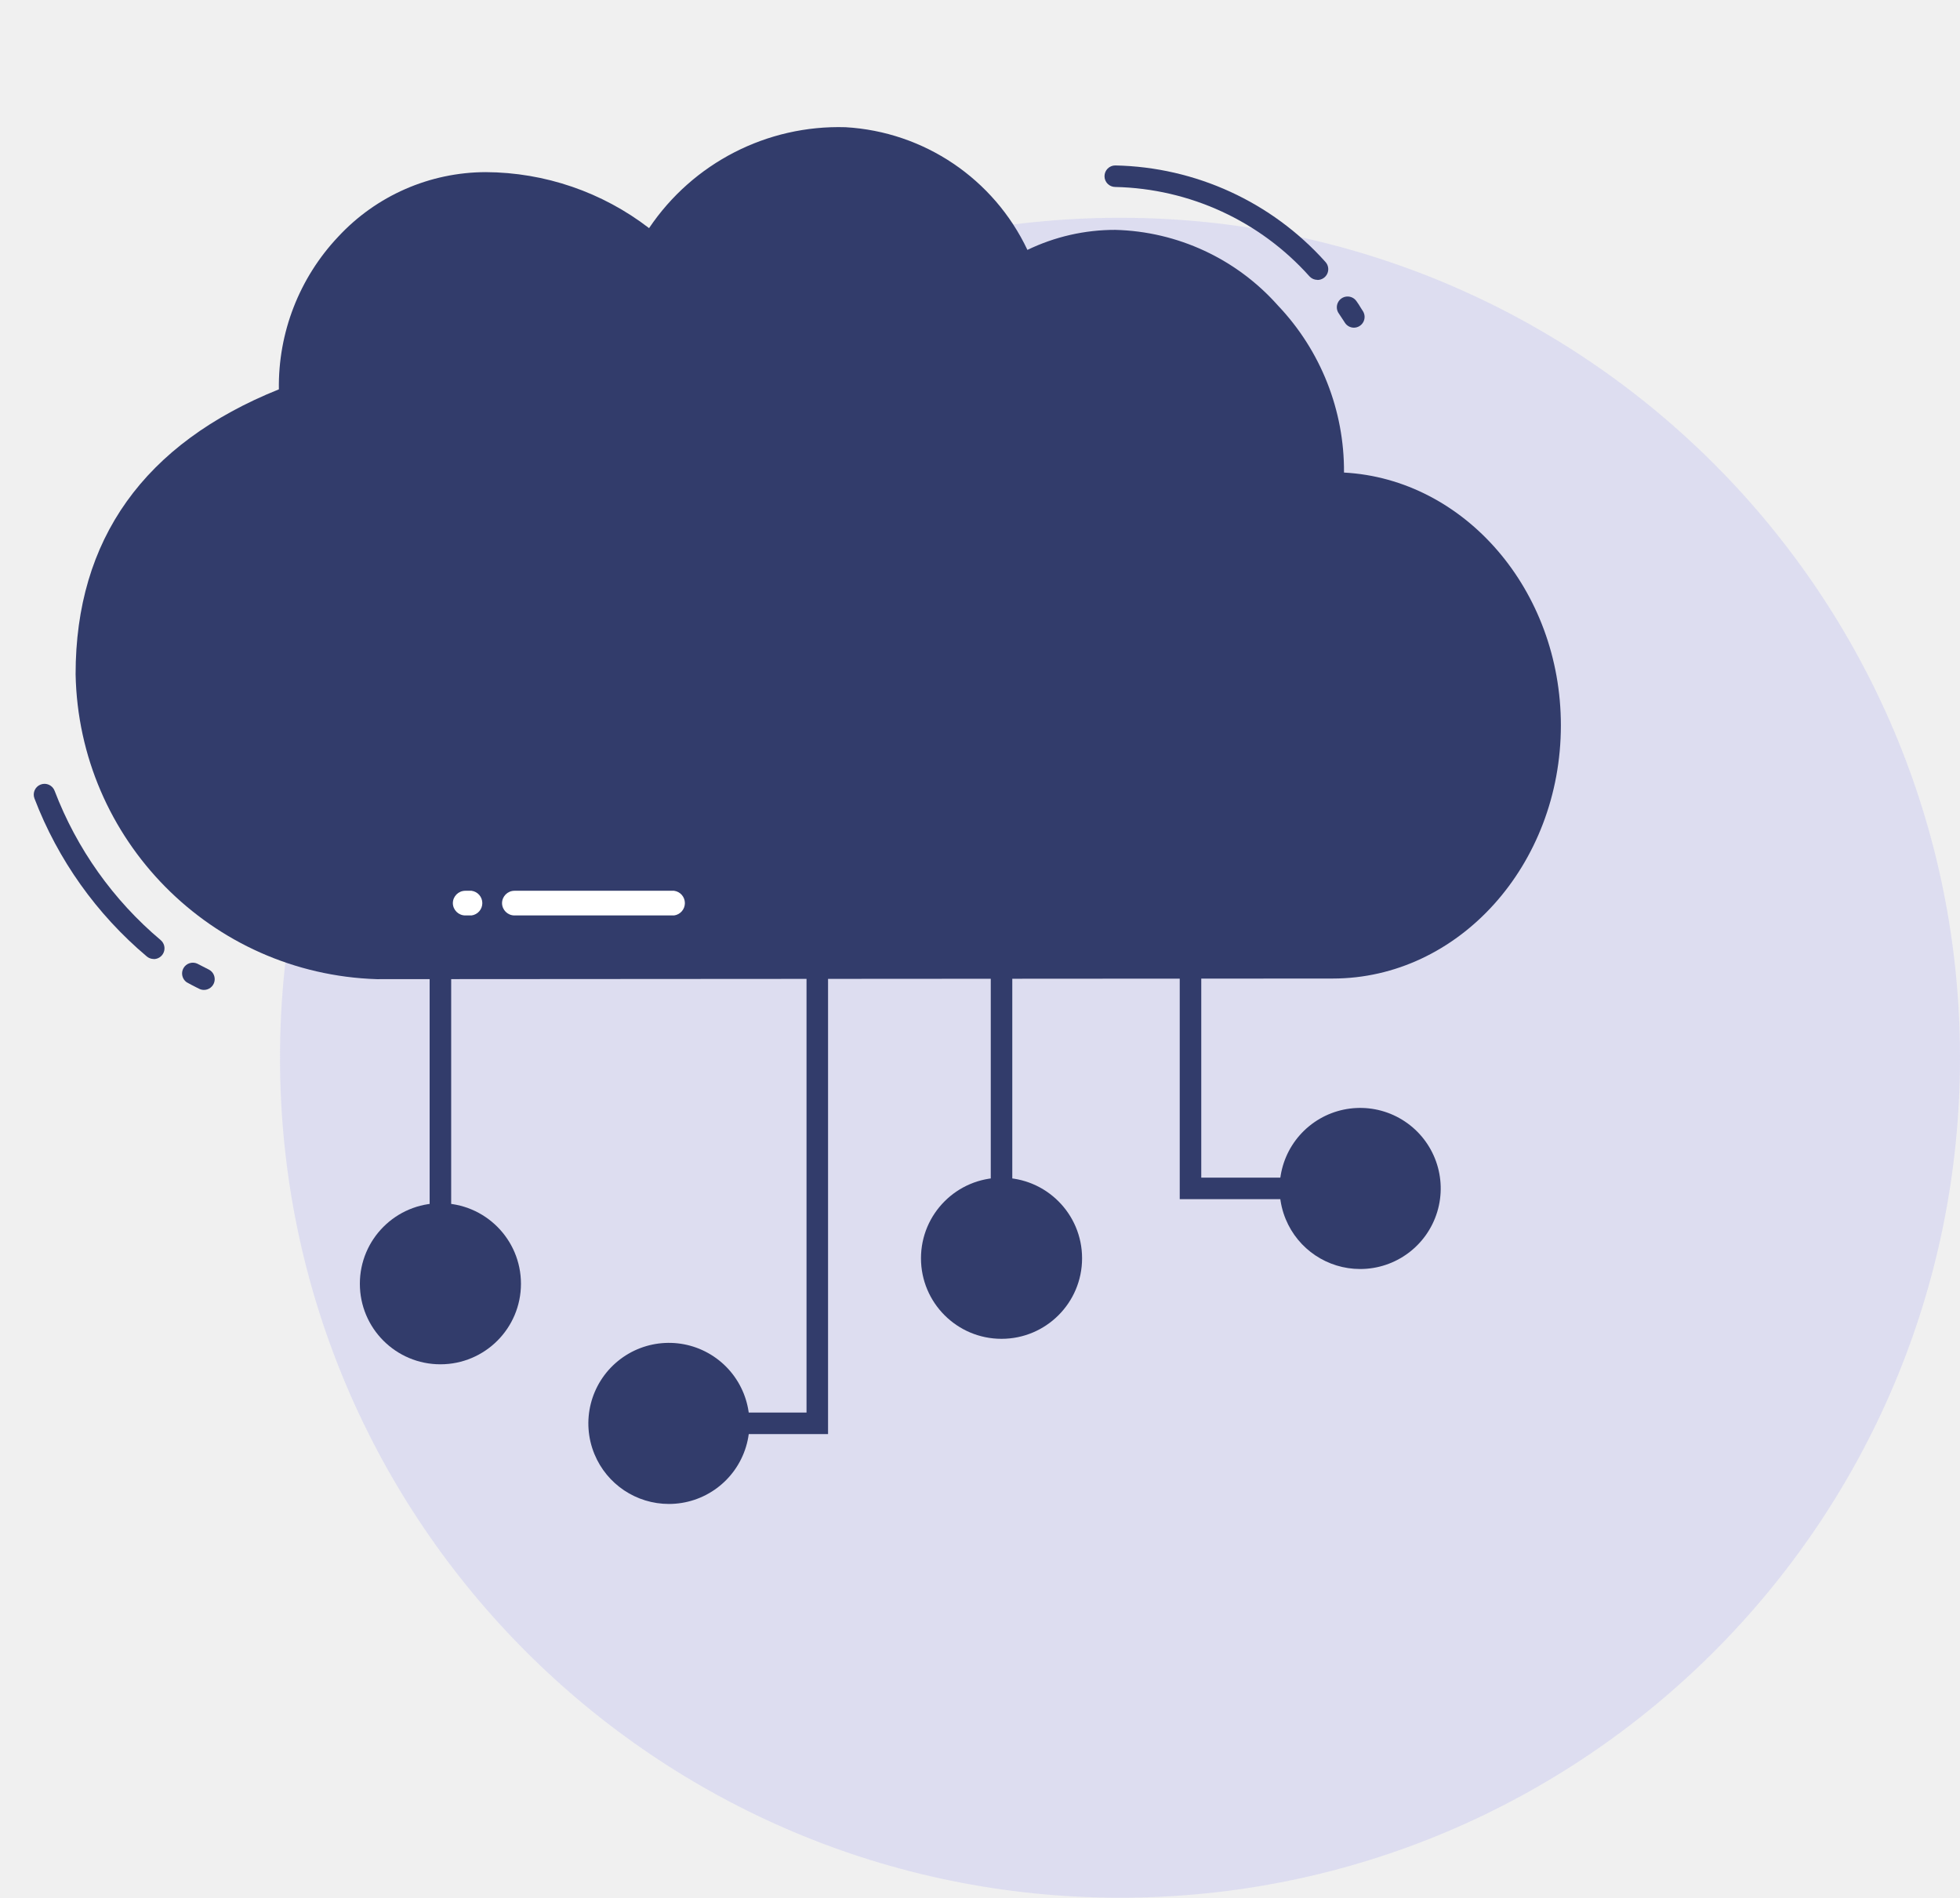
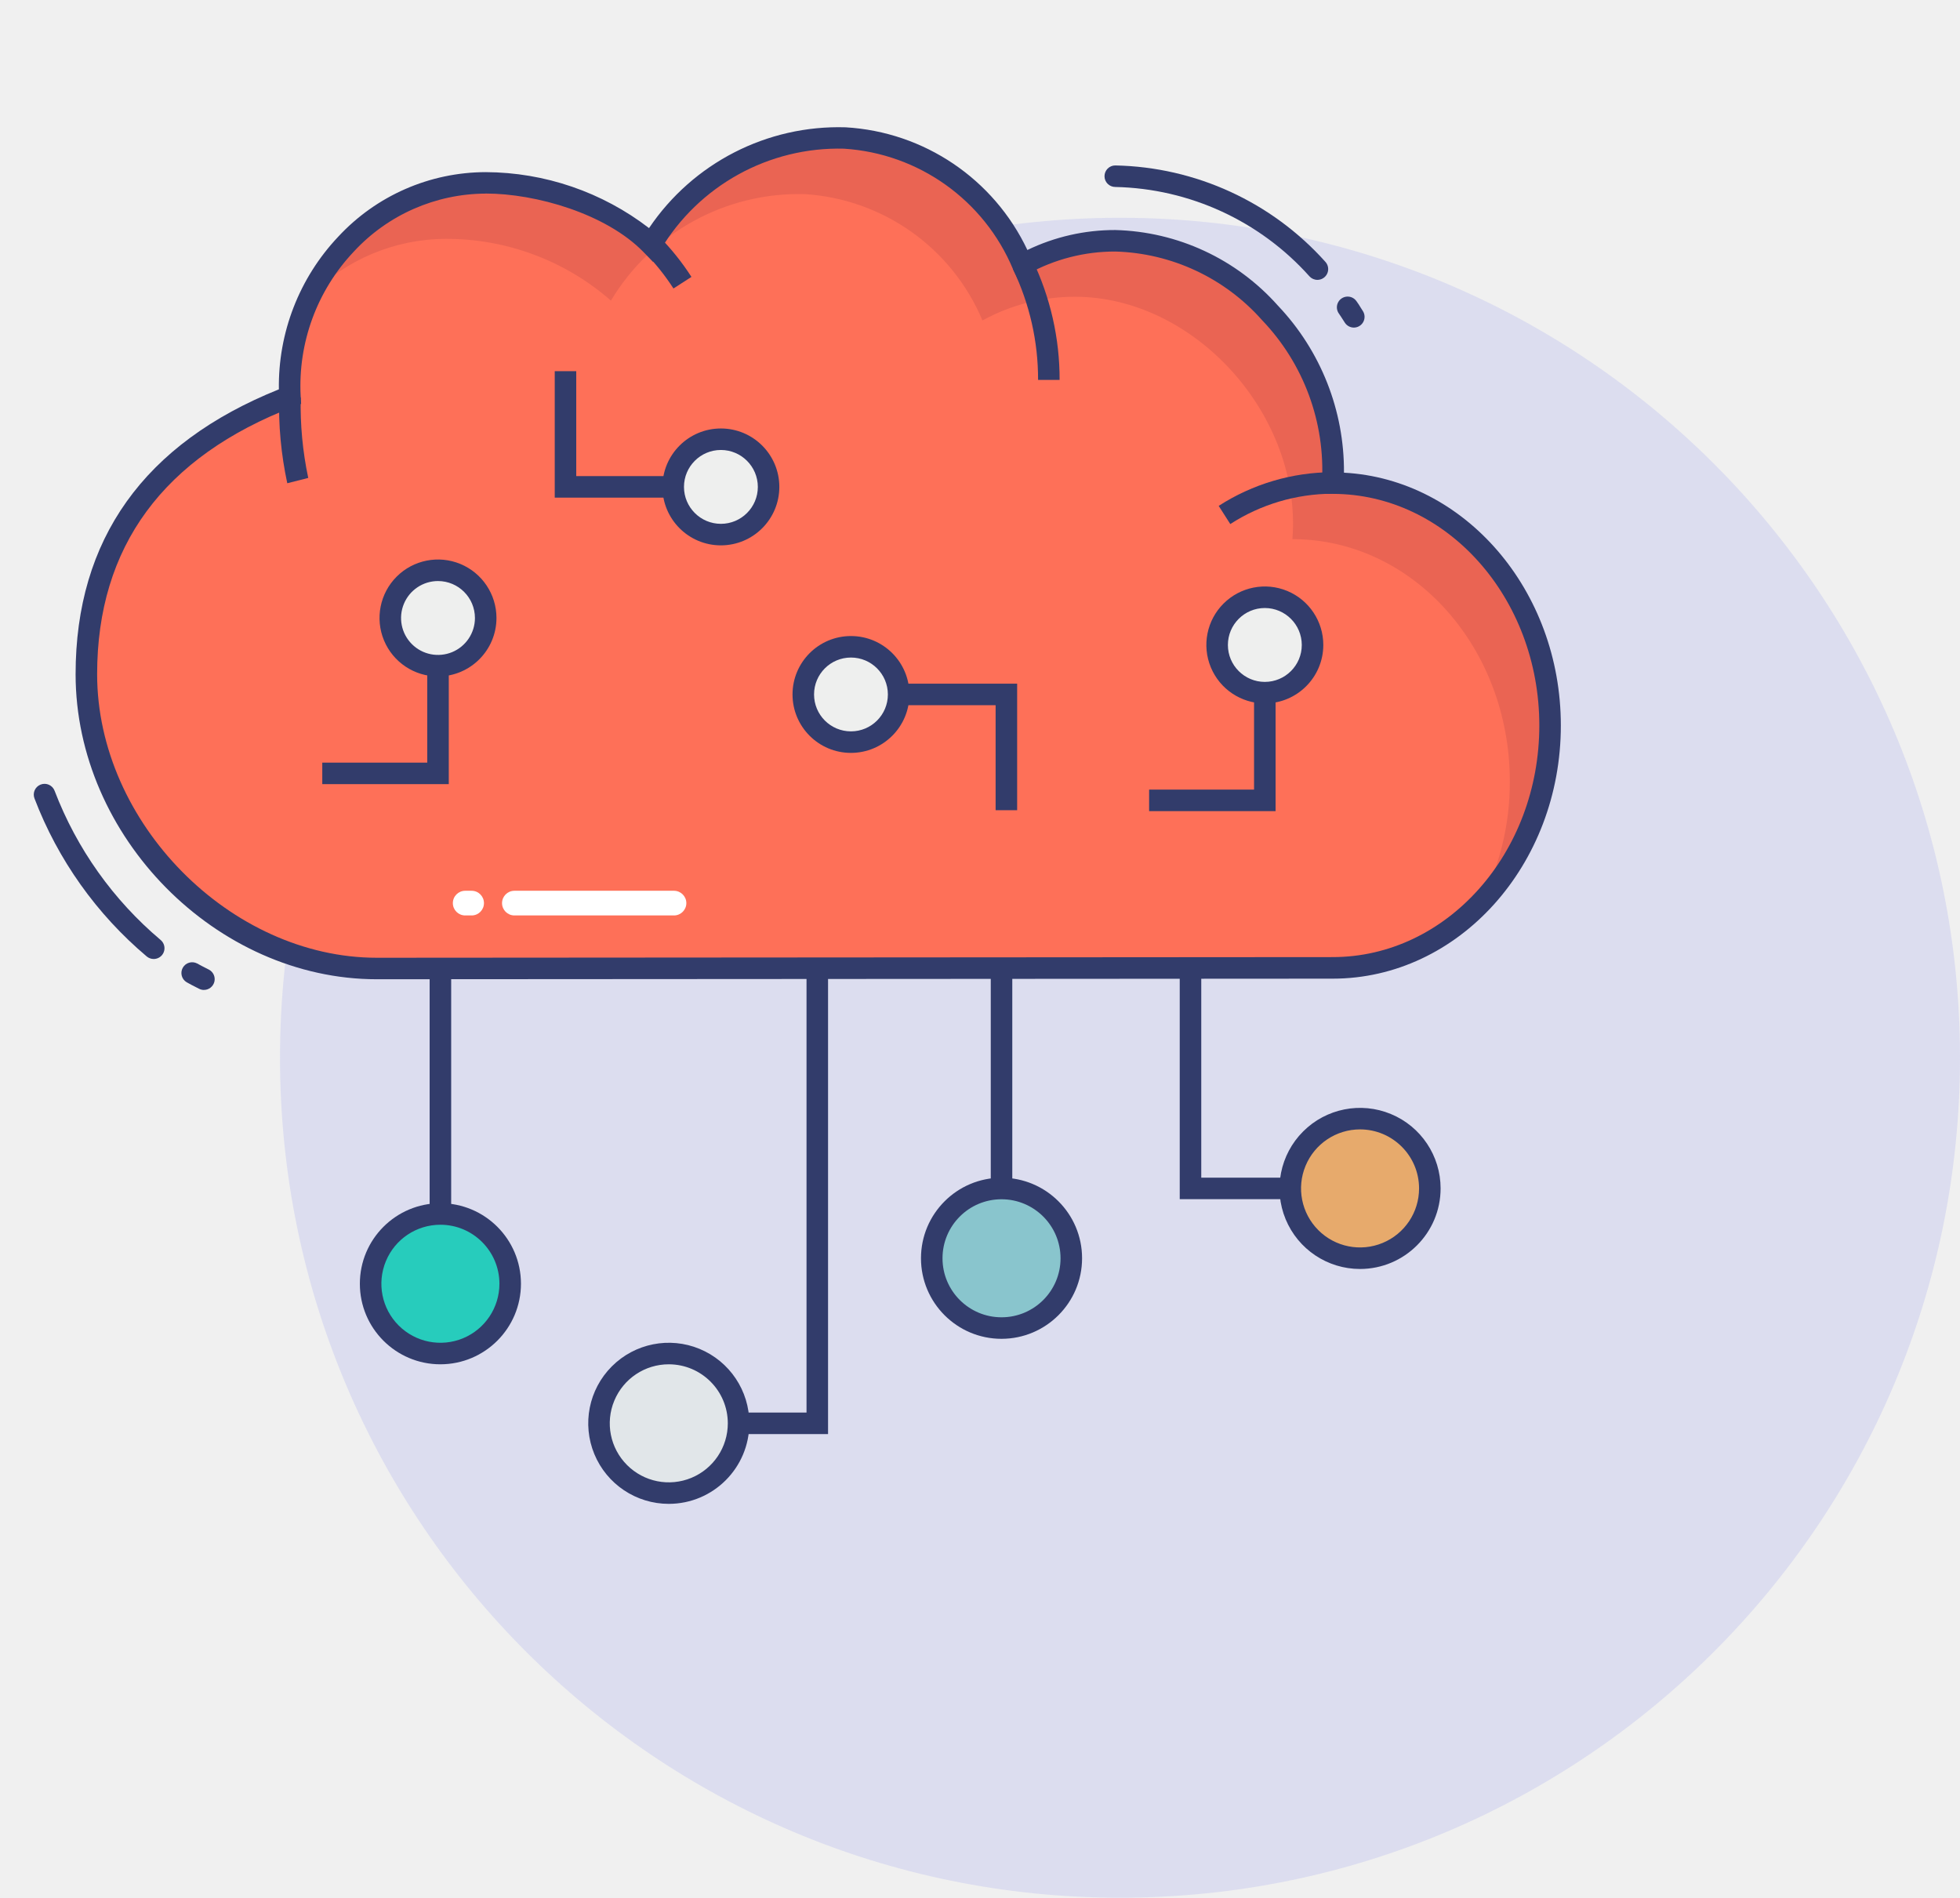
- <svg xmlns="http://www.w3.org/2000/svg" width="63" height="61" viewBox="0 0 63 61">
-   <g id="s4" transform="translate(-30 -40)">
-     <circle id="Oval" cx="27" cy="27" r="27" transform="translate(39 47)" fill="rgba(171,174,239,0.28)" />
-     <g id="Rectangle" transform="translate(30 40)">
-       <g id="cloud_2_" data-name="cloud (2)" transform="translate(1 4)">
-         <path id="Path" d="M9.335,26.7A9.716,9.716,0,0,1,0,17.238c0-5.12,3.216-7.646,6.543-8.925a6.47,6.47,0,0,1,6.3-6.872,8.014,8.014,0,0,1,5.317,1.988A7.051,7.051,0,0,1,24.38,0,6.646,6.646,0,0,1,30.1,4.068a6.144,6.144,0,0,1,2.975-.761c3.846,0,7.3,3.816,6.988,7.791,3.864,0,6.988,3.483,6.988,7.791s-3.125,7.791-6.988,7.791Z" transform="translate(1.776 0.434)" fill="#fe7058" />
-         <path id="Path-2" data-name="Path" d="M37.618,24.592a8.494,8.494,0,0,0,.941-3.909c0-4.31-3.12-7.791-6.988-7.791A7.425,7.425,0,0,0,24.583,5.1a6.176,6.176,0,0,0-2.975.761A6.648,6.648,0,0,0,15.886,1.8a7.048,7.048,0,0,0-6.22,3.425A8.018,8.018,0,0,0,4.345,3.24,6.158,6.158,0,0,0,0,5.067,6.337,6.337,0,0,1,5.639,1.442,8.018,8.018,0,0,1,10.96,3.427,7.032,7.032,0,0,1,17.18,0,6.648,6.648,0,0,1,22.9,4.064,6.177,6.177,0,0,1,25.877,3.3c3.847,0,7.293,3.812,6.988,7.791,3.861,0,6.988,3.48,6.988,7.791a8.18,8.18,0,0,1-2.235,5.708Z" transform="translate(8.971 0.437)" fill="#ea6453" />
-         <path id="Path-3" data-name="Path" d="M0,0H.692V7.888H0Z" transform="translate(12.81 27.131)" fill="#323c6b" />
-         <path id="Path-4" data-name="Path" d="M3.809,4.066H0V0H.692V3.374H3.809Z" transform="translate(16.831 7.931)" fill="#323c6b" />
-         <circle id="Oval-2" data-name="Oval" cx="1.533" cy="1.533" r="1.533" transform="translate(20.639 10.118)" fill="#eeefee" />
-         <path id="Shape" d="M0,1.878A1.878,1.878,0,1,1,1.878,3.757,1.878,1.878,0,0,1,0,1.878Z" transform="translate(20.293 9.773)" fill="#323c6b" />
-         <path id="Path-5" data-name="Path" d="M4.066,3.809H0V3.117H3.374V0h.692Z" transform="translate(35.936 18.264)" fill="#323c6b" />
-         <circle id="Oval-3" data-name="Oval" cx="1.533" cy="1.533" r="1.533" transform="translate(38.123 15.199)" fill="#eeefee" />
-         <path id="Shape-2" data-name="Shape" d="M.143,2.6a1.879,1.879,0,1,1,1.736,1.16A1.881,1.881,0,0,1,.143,2.6Z" transform="translate(37.776 14.852)" fill="#323c6b" />
-         <path id="Path-6" data-name="Path" d="M4.066,3.808H0V3.116H3.374V0h.692Z" transform="translate(9.359 17.397)" fill="#323c6b" />
-         <circle id="Oval-4" data-name="Oval" cx="1.533" cy="1.533" r="1.533" transform="translate(11.547 14.331)" fill="#eeefee" />
-         <path id="Shape-3" data-name="Shape" d="M.143,2.6A1.879,1.879,0,1,1,1.88,3.758,1.878,1.878,0,0,1,.143,2.6Z" transform="translate(11.199 13.985)" fill="#323c6b" />
-         <circle id="Oval-5" data-name="Oval" cx="2.243" cy="2.243" r="2.243" transform="translate(10.913 35.022)" fill="#27ccbc" />
-         <path id="Shape-4" data-name="Shape" d="M0,2.59A2.589,2.589,0,1,1,2.589,5.178,2.588,2.588,0,0,1,0,2.59Z" transform="translate(10.567 34.676)" fill="#323c6b" />
-         <path id="Path-7" data-name="Path" d="M0,0H.692V7.068H0Z" transform="translate(30.846 27.131)" fill="#323c6b" />
-         <circle id="Oval-6" data-name="Oval" cx="2.243" cy="2.243" r="2.243" transform="translate(28.949 34.203)" fill="#89c5cd" />
-         <path id="Shape-5" data-name="Shape" d="M0,2.589A2.589,2.589,0,1,1,2.589,5.178,2.589,2.589,0,0,1,0,2.589Z" transform="translate(28.603 33.857)" fill="#323c6b" />
-         <path id="Path-8" data-name="Path" d="M3.55,7.415H0V0H.692V6.723H3.55Z" transform="translate(36.92 27.131)" fill="#323c6b" />
-         <circle id="Oval-7" data-name="Oval" cx="2.243" cy="2.243" r="2.243" transform="translate(40.473 31.957)" fill="#e7aa6c" />
-         <path id="Shape-6" data-name="Shape" d="M.2,3.58a2.589,2.589,0,1,1,2.392,1.6A2.589,2.589,0,0,1,.2,3.58Z" transform="translate(40.127 31.611)" fill="#323c6b" />
-         <path id="Path-9" data-name="Path" d="M2.871,14.966H0v-.692H2.179V0h.692Z" transform="translate(22.745 27.131)" fill="#323c6b" />
-         <circle id="Oval-8" data-name="Oval" cx="2.243" cy="2.243" r="2.243" transform="translate(18.255 39.508)" fill="#e1e6e9" />
-         <path id="Shape-7" data-name="Shape" d="M.2,3.581a2.589,2.589,0,1,1,2.392,1.6A2.588,2.588,0,0,1,.2,3.581Z" transform="translate(17.908 39.162)" fill="#323c6b" />
-         <path id="Path-10" data-name="Path" d="M3.809,4.066H3.117V.692H0V0H3.809Z" transform="translate(27.885 17.976)" fill="#323c6b" />
-         <circle id="Oval-9" data-name="Oval" cx="1.533" cy="1.533" r="1.533" transform="translate(24.82 16.79)" fill="#eeefee" />
-         <g id="Group">
-           <path id="Shape-8" data-name="Shape" d="M0,1.878A1.878,1.878,0,1,1,1.878,3.757,1.878,1.878,0,0,1,0,1.878Z" transform="translate(24.474 16.445)" fill="#323c6b" />
-           <path id="Path-11" data-name="Path" d="M.373,1.667,0,1.084A6.789,6.789,0,0,1,3.659,0V.692A6.1,6.1,0,0,0,.373,1.667Z" transform="translate(38.172 11.178)" fill="#323c6b" />
-           <path id="Path-12" data-name="Path" d="M1.5,3.861H.807A8.174,8.174,0,0,0,0,.3L.623,0A8.87,8.87,0,0,1,1.5,3.861Z" transform="translate(31.56 4.351)" fill="#323c6b" />
-           <path id="Path-13" data-name="Path" d="M.951,1.669A7.294,7.294,0,0,0,0,.484L.491,0A8,8,0,0,1,1.529,1.3Z" transform="translate(19.696 3.604)" fill="#323c6b" />
-           <path id="Path-14" data-name="Path" d="M.265,2.815A11.748,11.748,0,0,1,0,0L.7.059A11.307,11.307,0,0,0,.938,2.644Z" transform="translate(7.97 8.718)" fill="#323c6b" />
-           <path id="Path-15" data-name="Path" d="M.725.89A.341.341,0,0,1,.567.851L.477.806C.374.753.269.7.17.644a.346.346,0,0,1,.338-.6C.6.092.7.142.791.189L.883.236A.346.346,0,0,1,.725.89Z" transform="translate(4.83 26.93)" fill="#323c6b" />
-           <path id="Path-16" data-name="Path" d="M3.856,5.631a.346.346,0,0,1-.223-.082A12.46,12.46,0,0,1,.022.469.346.346,0,1,1,.67.224a11.766,11.766,0,0,0,3.41,4.8.346.346,0,0,1-.224.61Z" transform="translate(0.085 21.195)" fill="#323c6b" />
-           <path id="Path-17" data-name="Path" d="M6.844,3.678a.346.346,0,0,1-.254-.111A8.624,8.624,0,0,0,.346.692.346.346,0,0,1,.346,0,9.315,9.315,0,0,1,7.1,3.1a.346.346,0,0,1-.254.581Z" transform="translate(34.502 1.318)" fill="#323c6b" />
-           <path id="Path-18" data-name="Path" d="M.547,1A.346.346,0,0,1,.258.841L.189.735C.149.673.11.612.068.552A.346.346,0,1,1,.631.15,2.376,2.376,0,0,1,.769.362l.064.1A.346.346,0,0,1,.544,1Z" transform="translate(41.971 5.533)" fill="#323c6b" />
-           <path id="Shape-9" data-name="Shape" d="M0,17.583c0-4.336,2.2-7.415,6.534-9.157A6.989,6.989,0,0,1,8.441,3.52a6.488,6.488,0,0,1,4.74-2.076,8.672,8.672,0,0,1,5.252,1.8A7.345,7.345,0,0,1,24.749,0a6.906,6.906,0,0,1,5.845,3.944A6.477,6.477,0,0,1,33.419,3.3a7.236,7.236,0,0,1,5.228,2.432,7.716,7.716,0,0,1,2.123,5.369c3.875.208,6.971,3.776,6.971,8.127,0,4.487-3.29,8.137-7.334,8.137l-30.725.02A10,10,0,0,1,0,17.583Z" transform="translate(1.43 0.089)" fill="#323c6b" />
+ <svg xmlns="http://www.w3.org/2000/svg" width="63px" height="61px" viewBox="0 0 63 61" version="1.1">
+   <g id="Page-1" stroke="none" stroke-width="1" fill="none" fill-rule="evenodd">
+     <g id="Layout-2.3-Copy-2" transform="translate(-1062, -998)">
+       <g id="Group-12" transform="translate(1062, 998)">
+         <circle id="Oval" fill-opacity="0.279" fill="#ABAEEF" cx="36" cy="34" r="27" />
+         <g id="Group" fill-rule="nonzero">
+           <g id="cloud-(2)" transform="translate(1, 4)">
+             <path d="M11.111,27.132 C5.991,26.933 1.906,22.793 1.776,17.672 C1.776,12.552 4.992,10.026 8.319,8.747 C8.209,6.992 8.818,5.268 10.006,3.972 C11.193,2.676 12.858,1.918 14.615,1.875 C16.571,1.866 18.462,2.573 19.932,3.862 C21.238,1.683 23.615,0.374 26.155,0.436 C28.679,0.593 30.896,2.169 31.873,4.502 C32.784,4 33.808,3.738 34.848,3.741 C38.694,3.741 42.143,7.556 41.836,11.531 C45.7,11.531 48.824,15.014 48.824,19.322 C48.824,23.63 45.7,27.113 41.836,27.113 L11.111,27.132 Z" id="Path" fill="#FE7058" />
+             <path d="M46.59,25.03 C47.212,23.821 47.534,22.48 47.53,21.12 C47.53,16.81 44.41,13.33 40.542,13.33 C40.854,9.351 37.401,5.539 33.554,5.539 C32.514,5.538 31.491,5.8 30.579,6.3 C29.6,3.968 27.382,2.394 24.857,2.239 C22.318,2.176 19.942,3.485 18.637,5.663 C17.165,4.375 15.273,3.668 13.316,3.678 C11.683,3.686 10.12,4.343 8.971,5.504 C10.006,3.319 12.193,1.913 14.61,1.879 C16.567,1.869 18.459,2.576 19.931,3.865 C21.233,1.683 23.611,0.374 26.151,0.44 C28.676,0.595 30.894,2.169 31.873,4.501 C32.785,4.001 33.808,3.739 34.848,3.74 C38.695,3.74 42.141,7.552 41.836,11.531 C45.697,11.531 48.824,15.011 48.824,19.321 C48.847,21.442 48.046,23.488 46.59,25.03 L46.59,25.03 Z" id="Path" fill="#EA6453" />
+             <polygon id="Path" fill="#323C6B" points="12.81 27.131 13.502 27.131 13.502 35.018 12.81 35.018" />
+             <polygon id="Path" fill="#323C6B" points="20.639 11.996 16.831 11.996 16.831 7.931 17.522 7.931 17.522 11.304 20.639 11.304" />
+             <circle id="Oval" fill="#EEEFEE" cx="22.172" cy="11.65" r="1.533" />
+             <path d="M22.172,13.53 C21.134,13.53 20.293,12.689 20.293,11.652 C20.293,10.614 21.134,9.773 22.172,9.773 C23.209,9.773 24.05,10.614 24.05,11.652 C24.049,12.689 23.209,13.529 22.172,13.53 L22.172,13.53 Z M22.172,10.464 C21.517,10.464 20.985,10.996 20.985,11.651 C20.985,12.306 21.517,12.838 22.172,12.838 C22.827,12.838 23.359,12.306 23.359,11.651 C23.358,10.996 22.827,10.465 22.172,10.464 L22.172,10.464 Z" id="Shape" fill="#323C6B" />
+             <polygon id="Path" fill="#323C6B" points="40.001 22.073 35.936 22.073 35.936 21.381 39.309 21.381 39.309 18.264 40.001 18.264" />
+             <circle id="Oval" fill="#EEEFEE" cx="39.655" cy="16.732" r="1.533" />
+             <path d="M39.655,18.61 C38.895,18.61 38.21,18.152 37.919,17.45 C37.628,16.748 37.789,15.939 38.327,15.402 C38.864,14.865 39.673,14.704 40.375,14.995 C41.077,15.286 41.535,15.972 41.535,16.732 C41.533,17.769 40.692,18.609 39.655,18.61 Z M39.655,15.544 C39,15.544 38.468,16.076 38.468,16.732 C38.468,17.387 39,17.919 39.655,17.919 C40.311,17.919 40.843,17.387 40.843,16.732 C40.842,16.076 40.311,15.545 39.655,15.544 L39.655,15.544 Z" id="Shape" fill="#323C6B" />
+             <polygon id="Path" fill="#323C6B" points="13.425 21.205 9.359 21.205 9.359 20.514 12.733 20.514 12.733 17.397 13.425 17.397" />
+             <circle id="Oval" fill="#EEEFEE" cx="13.079" cy="15.864" r="1.533" />
+             <path d="M13.079,17.743 C12.319,17.743 11.633,17.286 11.342,16.583 C11.051,15.881 11.212,15.073 11.75,14.535 C12.287,13.998 13.096,13.837 13.798,14.128 C14.5,14.419 14.958,15.105 14.958,15.865 C14.956,16.902 14.116,17.742 13.079,17.743 L13.079,17.743 Z M13.079,14.677 C12.599,14.677 12.166,14.966 11.982,15.41 C11.798,15.854 11.899,16.364 12.239,16.704 C12.578,17.044 13.089,17.145 13.533,16.962 C13.976,16.778 14.266,16.345 14.266,15.865 C14.265,15.209 13.734,14.678 13.079,14.677 Z" id="Shape" fill="#323C6B" />
+             <circle id="Oval" fill="#27CCBC" cx="13.156" cy="37.265" r="2.243" />
+             <path d="M13.156,39.854 C11.726,39.854 10.567,38.695 10.567,37.266 C10.566,35.836 11.725,34.677 13.154,34.676 C14.584,34.675 15.743,35.833 15.745,37.262 C15.745,38.693 14.586,39.852 13.156,39.854 L13.156,39.854 Z M13.156,35.368 C12.388,35.368 11.696,35.83 11.403,36.54 C11.109,37.249 11.272,38.065 11.815,38.607 C12.359,39.15 13.175,39.311 13.884,39.017 C14.593,38.722 15.054,38.03 15.053,37.262 C15.05,36.216 14.202,35.369 13.156,35.368 Z" id="Shape" fill="#323C6B" />
+             <polygon id="Path" fill="#323C6B" points="30.846 27.131 31.538 27.131 31.538 34.199 30.846 34.199" />
+             <circle id="Oval" fill="#89C5CD" cx="31.192" cy="36.446" r="2.243" />
+             <path d="M31.192,39.035 C29.762,39.035 28.603,37.876 28.603,36.446 C28.603,35.016 29.762,33.857 31.192,33.857 C32.622,33.857 33.781,35.016 33.781,36.446 C33.78,37.875 32.621,39.033 31.192,39.035 L31.192,39.035 Z M31.192,34.549 C30.144,34.549 29.295,35.398 29.295,36.446 C29.295,37.494 30.144,38.343 31.192,38.343 C32.24,38.343 33.089,37.494 33.089,36.446 C33.088,35.398 32.239,34.55 31.192,34.549 L31.192,34.549 Z" id="Shape" fill="#323C6B" />
+             <polygon id="Path" fill="#323C6B" points="40.47 34.546 36.92 34.546 36.92 27.131 37.612 27.131 37.612 33.855 40.47 33.855" />
+             <circle id="Oval" fill="#E7AA6C" cx="42.716" cy="34.201" r="2.243" />
+             <path d="M42.716,36.79 C41.669,36.79 40.725,36.159 40.324,35.191 C39.924,34.224 40.145,33.11 40.886,32.37 C41.626,31.629 42.74,31.408 43.707,31.809 C44.675,32.209 45.305,33.153 45.305,34.201 C45.304,35.63 44.146,36.788 42.716,36.79 L42.716,36.79 Z M42.716,32.303 C41.949,32.303 41.257,32.766 40.964,33.475 C40.67,34.183 40.832,34.999 41.375,35.542 C41.917,36.085 42.733,36.247 43.442,35.953 C44.151,35.66 44.613,34.968 44.613,34.201 C44.612,33.153 43.764,32.305 42.716,32.303 Z" id="Shape" fill="#323C6B" />
+             <polygon id="Path" fill="#323C6B" points="25.616 42.097 22.745 42.097 22.745 41.405 24.924 41.405 24.924 27.131 25.616 27.131" />
+             <circle id="Oval" fill="#E1E6E9" cx="20.498" cy="41.751" r="2.243" />
+             <path d="M20.498,44.34 C19.451,44.341 18.506,43.71 18.105,42.743 C17.704,41.775 17.925,40.662 18.666,39.921 C19.406,39.18 20.52,38.958 21.487,39.359 C22.455,39.76 23.086,40.704 23.086,41.751 C23.084,43.18 21.927,44.338 20.498,44.34 Z M20.498,39.854 C19.731,39.853 19.039,40.315 18.745,41.024 C18.45,41.733 18.612,42.549 19.155,43.092 C19.697,43.635 20.513,43.798 21.223,43.504 C21.932,43.21 22.394,42.519 22.394,41.751 C22.393,40.704 21.545,39.856 20.498,39.854 L20.498,39.854 Z" id="Shape" fill="#323C6B" />
+             <polygon id="Path" fill="#323C6B" points="31.694 22.043 31.002 22.043 31.002 18.668 27.885 18.668 27.885 17.976 31.694 17.976" />
+             <circle id="Oval" fill="#EEEFEE" cx="26.352" cy="18.323" r="1.533" />
+             <g id="Group" fill="#323C6B">
+               <path d="M26.352,20.201 C25.315,20.201 24.474,19.36 24.474,18.323 C24.474,17.286 25.315,16.445 26.352,16.445 C27.39,16.445 28.231,17.286 28.231,18.323 C28.229,19.36 27.389,20.2 26.352,20.201 L26.352,20.201 Z M26.352,17.136 C25.697,17.136 25.166,17.667 25.166,18.322 C25.166,18.978 25.697,19.509 26.352,19.509 C27.008,19.509 27.539,18.978 27.539,18.322 C27.538,17.667 27.007,17.136 26.352,17.136 L26.352,17.136 Z" id="Shape" />
+               <path d="M38.545,12.845 L38.172,12.261 C39.263,11.558 40.533,11.182 41.831,11.178 L41.831,11.87 C40.665,11.874 39.525,12.212 38.545,12.845 Z" id="Path" />
+               <path d="M33.059,8.212 L32.367,8.212 C32.37,6.98 32.094,5.764 31.56,4.653 L32.183,4.351 C32.762,5.556 33.062,6.876 33.059,8.212 L33.059,8.212 Z" id="Path" />
+               <path d="M20.647,5.273 C20.372,4.846 20.053,4.449 19.696,4.089 L20.187,3.604 C20.577,3.999 20.925,4.434 21.225,4.901 L20.647,5.273 Z" id="Path" />
+               <path d="M8.234,11.533 C8.035,10.609 7.947,9.664 7.974,8.718 L8.666,8.777 C8.647,9.645 8.728,10.513 8.908,11.363 L8.234,11.533 Z" id="Path" />
+               <path d="M5.555,27.821 C5.5,27.821 5.446,27.807 5.397,27.782 L5.307,27.736 C5.204,27.684 5.1,27.631 5.001,27.574 C4.839,27.479 4.783,27.271 4.875,27.107 C4.967,26.943 5.173,26.883 5.339,26.971 C5.432,27.023 5.526,27.072 5.622,27.12 L5.714,27.167 C5.855,27.24 5.929,27.401 5.891,27.556 C5.853,27.71 5.715,27.82 5.555,27.82 L5.555,27.821 Z" id="Path" />
+               <path d="M3.941,26.826 C3.859,26.826 3.78,26.797 3.717,26.745 C2.103,25.384 0.861,23.636 0.108,21.664 C0.04,21.485 0.13,21.286 0.309,21.218 C0.488,21.15 0.687,21.24 0.755,21.419 C1.467,23.281 2.641,24.932 4.165,26.216 C4.276,26.31 4.316,26.463 4.266,26.599 C4.216,26.735 4.086,26.826 3.941,26.826 L3.941,26.826 Z" id="Path" />
+               <path d="M41.346,4.996 C41.249,4.996 41.157,4.956 41.092,4.885 C39.499,3.103 37.238,2.061 34.848,2.01 C34.657,2.01 34.502,1.855 34.502,1.664 C34.502,1.473 34.657,1.318 34.848,1.318 C37.431,1.369 39.876,2.491 41.6,4.415 C41.693,4.515 41.718,4.662 41.663,4.788 C41.608,4.914 41.483,4.996 41.346,4.996 L41.346,4.996 Z" id="Path" />
+               <path d="M42.518,6.53 C42.402,6.53 42.293,6.472 42.229,6.375 L42.16,6.268 C42.121,6.207 42.082,6.145 42.04,6.086 C41.965,5.985 41.95,5.852 42.001,5.738 C42.052,5.624 42.161,5.546 42.286,5.535 C42.41,5.523 42.531,5.58 42.602,5.683 C42.652,5.752 42.698,5.821 42.741,5.895 L42.804,5.994 C42.874,6.1 42.88,6.236 42.82,6.348 C42.76,6.46 42.643,6.53 42.516,6.53 L42.518,6.53 Z" id="Path" />
+               <path d="M11.111,27.477 C5.953,27.477 1.43,22.896 1.43,17.672 C1.43,13.336 3.628,10.257 7.964,8.515 C7.936,6.694 8.62,4.933 9.871,3.609 C11.094,2.289 12.811,1.537 14.611,1.533 C16.511,1.541 18.356,2.173 19.862,3.332 C21.272,1.239 23.657,0.016 26.179,0.092 C28.702,0.238 30.943,1.751 32.023,4.036 C32.904,3.611 33.87,3.392 34.848,3.394 C36.853,3.445 38.746,4.326 40.077,5.825 C41.452,7.273 42.213,9.198 42.199,11.194 C46.074,11.402 49.17,14.97 49.17,19.321 C49.17,23.808 45.88,27.458 41.836,27.458 L11.111,27.477 Z M14.612,2.223 C13.002,2.229 11.467,2.904 10.375,4.085 C9.193,5.334 8.575,7.013 8.664,8.73 L8.679,8.981 L8.443,9.072 C4.248,10.682 2.122,13.575 2.122,17.672 C2.122,22.442 6.406,26.786 11.111,26.786 L41.836,26.765 C45.499,26.765 48.478,23.425 48.478,19.32 C48.478,15.215 45.498,11.875 41.836,11.875 L41.463,11.875 L41.492,11.502 C41.601,9.575 40.904,7.689 39.569,6.294 C38.369,4.936 36.66,4.136 34.848,4.085 C33.865,4.083 32.898,4.331 32.038,4.806 L31.719,4.979 L31.561,4.653 C30.634,2.433 28.528,0.931 26.127,0.779 C23.715,0.717 21.458,1.964 20.226,4.038 L19.995,4.422 L19.682,4.1 C18.481,2.868 16.223,2.221 14.612,2.221 L14.612,2.223 Z" id="Shape" />
+             </g>
+             <path d="M15.137,25.03 C15.137,24.811 15.315,24.633 15.534,24.633 L20.664,24.633 C20.883,24.633 21.061,24.811 21.061,25.03 C21.061,25.248 20.883,25.426 20.664,25.426 L15.534,25.426 C15.315,25.426 15.137,25.248 15.137,25.03 L15.137,25.03 Z" id="Path" fill="#FFFFFF" />
+             <path d="M13.556,25.03 C13.556,24.811 13.733,24.633 13.952,24.633 L14.16,24.633 C14.379,24.633 14.556,24.811 14.556,25.03 C14.556,25.248 14.379,25.426 14.16,25.426 L13.952,25.426 C13.733,25.426 13.556,25.248 13.556,25.03 Z" id="Path" fill="#FFFFFF" />
+           </g>
        </g>
-         <path id="Path-19" data-name="Path" d="M0,.4A.4.4,0,0,1,.4,0h5.13a.4.4,0,0,1,0,.793H.4A.4.4,0,0,1,0,.4Z" transform="translate(15.137 24.633)" fill="#fff" />
-         <path id="Path-20" data-name="Path" d="M0,.4A.4.4,0,0,1,.4,0H.6A.4.4,0,0,1,.6.793H.4A.4.4,0,0,1,0,.4Z" transform="translate(13.556 24.633)" fill="#fff" />
      </g>
    </g>
  </g>
</svg>
